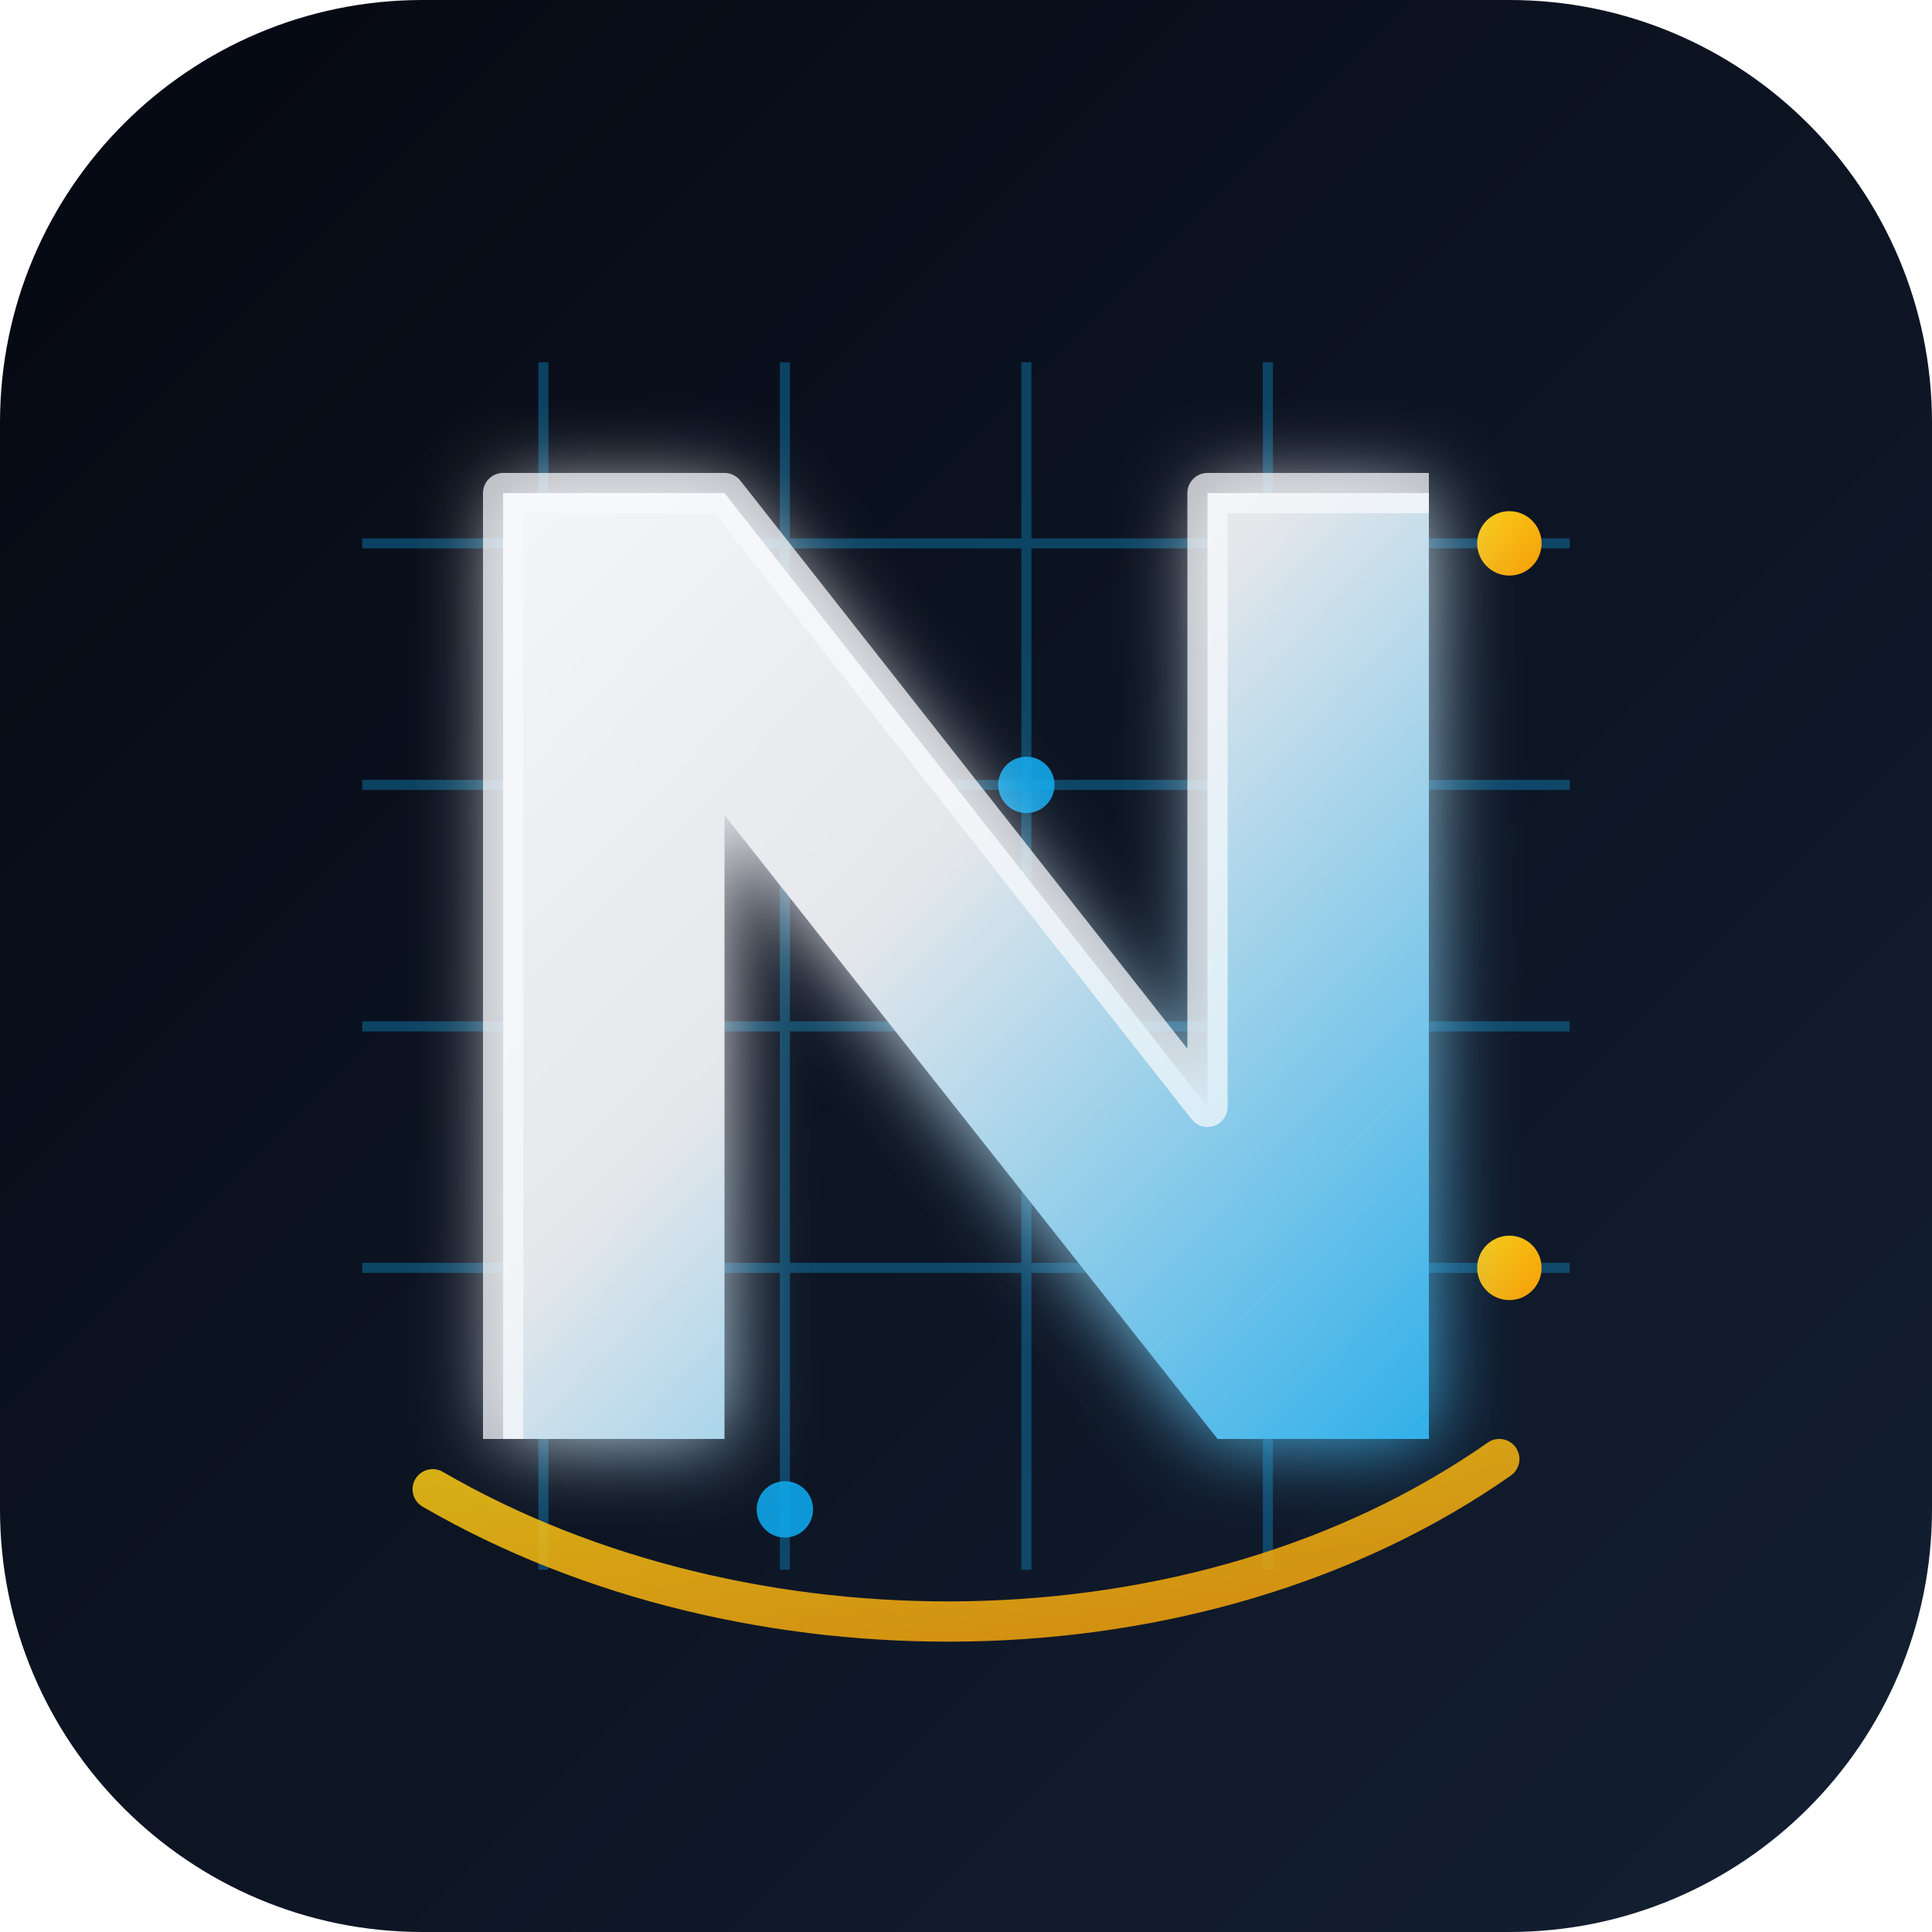
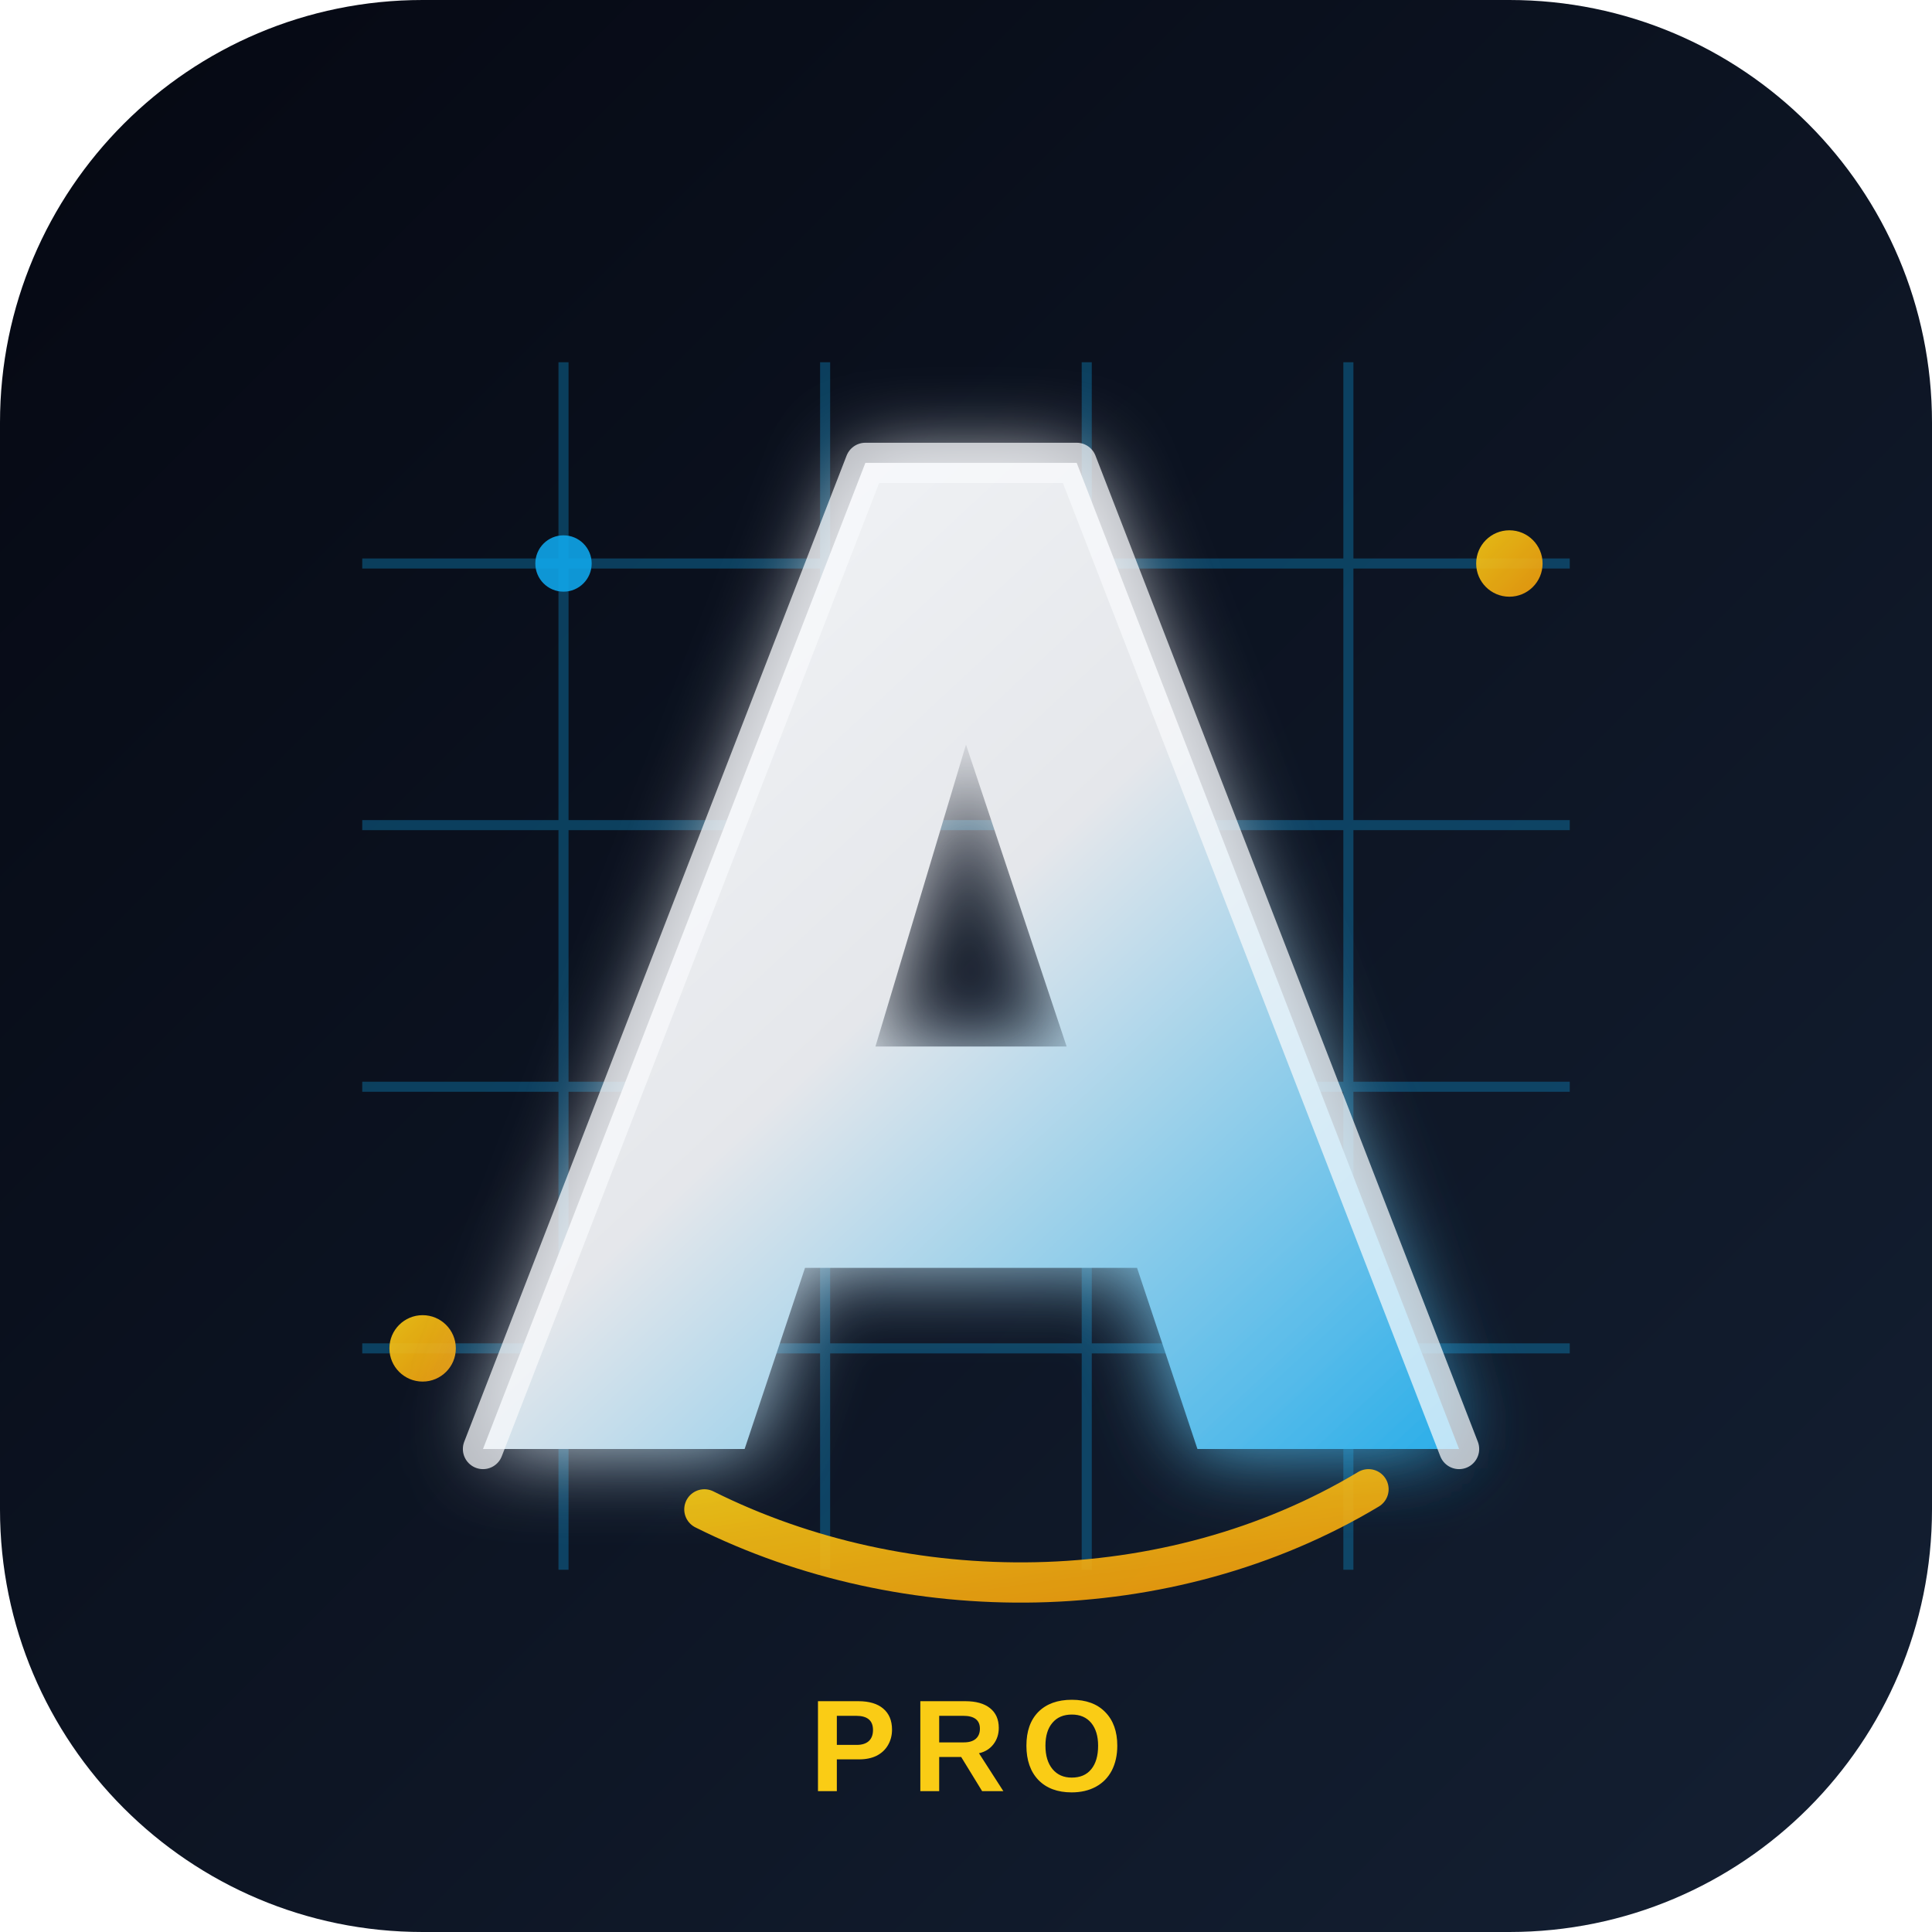
<svg xmlns="http://www.w3.org/2000/svg" width="192" height="192" viewBox="0 0 192 192">
  <defs>
    <linearGradient id="bg" x1="0" y1="0" x2="1" y2="1">
      <stop offset="0%" stop-color="#050812" />
      <stop offset="100%" stop-color="#142033" />
    </linearGradient>
-     <linearGradient id="n" x1="38" y1="40" x2="154" y2="152" gradientUnits="userSpaceOnUse">
+     <linearGradient id="a" x1="42" y1="38" x2="150" y2="154" gradientUnits="userSpaceOnUse">
      <stop offset="0%" stop-color="#f8fafc" />
-       <stop offset="44%" stop-color="#e5e7eb" />
+       <stop offset="48%" stop-color="#e5e7eb" />
      <stop offset="100%" stop-color="#0ea5e9" />
    </linearGradient>
    <linearGradient id="gold" x1="0" y1="0" x2="1" y2="1">
      <stop offset="0%" stop-color="#facc15" />
      <stop offset="100%" stop-color="#f59e0b" />
    </linearGradient>
-     <filter id="glow" x="-40%" y="-40%" width="180%" height="180%">
+     <filter id="glow" x="-45%" y="-45%" width="190%" height="190%">
      <feGaussianBlur stdDeviation="4" result="blur" />
      <feMerge>
        <feMergeNode in="blur" />
        <feMergeNode in="SourceGraphic" />
      </feMerge>
    </filter>
  </defs>
  <rect width="192" height="192" rx="42" fill="url(#bg)" />
-   <g opacity="0.34" stroke="#0ea5e9" stroke-width="1">
-     <path d="M36 54H156M36 78H156M36 102H156M36 126H156" />
-     <path d="M54 36V156M78 36V156M102 36V156M126 36V156" />
+   <g opacity="0.32" stroke="#0ea5e9" stroke-width="1">
+     <path d="M36 56H156M36 82H156M36 108H156M36 134H156" />
+     <path d="M56 36V156M82 36V156M108 36V156M134 36V156" />
  </g>
-   <g fill="#0ea5e9" opacity="0.9">
-     <circle cx="54" cy="54" r="2.8" />
-     <circle cx="102" cy="78" r="2.8" />
-     <circle cx="126" cy="126" r="2.8" />
-     <circle cx="78" cy="150" r="2.8" />
+   <g opacity="0.9">
+     <circle cx="56" cy="56" r="2.8" fill="#0ea5e9" />
+     <circle cx="108" cy="82" r="2.8" fill="#0ea5e9" />
+     <circle cx="134" cy="134" r="2.8" fill="#0ea5e9" />
+     <circle cx="150" cy="56" r="3.3" fill="url(#gold)" />
+     <circle cx="42" cy="134" r="3.3" fill="url(#gold)" />
  </g>
-   <g fill="url(#gold)">
-     <circle cx="150" cy="54" r="3.2" />
-     <circle cx="150" cy="126" r="3.2" />
-   </g>
-   <path d="M50 143V49H72L120 110V49H142V143H121L72 81V143Z" fill="url(#n)" filter="url(#glow)" />
-   <path d="M50 143V49H72L120 110V49H142" fill="none" stroke="#f8fafc" stroke-width="4" stroke-linejoin="round" opacity="0.72" />
-   <path d="M43 148C74 166 119 166 149 145" fill="none" stroke="url(#gold)" stroke-width="4" stroke-linecap="round" opacity="0.85" />
+   <path d="M48 144L86 46H107L145 144H119L113 126H80L74 144H48ZM87 104H106L96 74Z" fill="url(#a)" filter="url(#glow)" />
+   <path d="M48 144L86 46H107L145 144" fill="none" stroke="#f8fafc" stroke-width="4" stroke-linecap="round" stroke-linejoin="round" opacity="0.72" />
+   <path d="M70 150C90 160 116 160 136 148" fill="none" stroke="url(#gold)" stroke-width="4" stroke-linecap="round" opacity="0.9" />
+   <text x="96" y="178" text-anchor="middle" font-family="Arial, sans-serif" font-size="13" font-weight="900" fill="#facc15" letter-spacing="1.5">PRO</text>
</svg>
